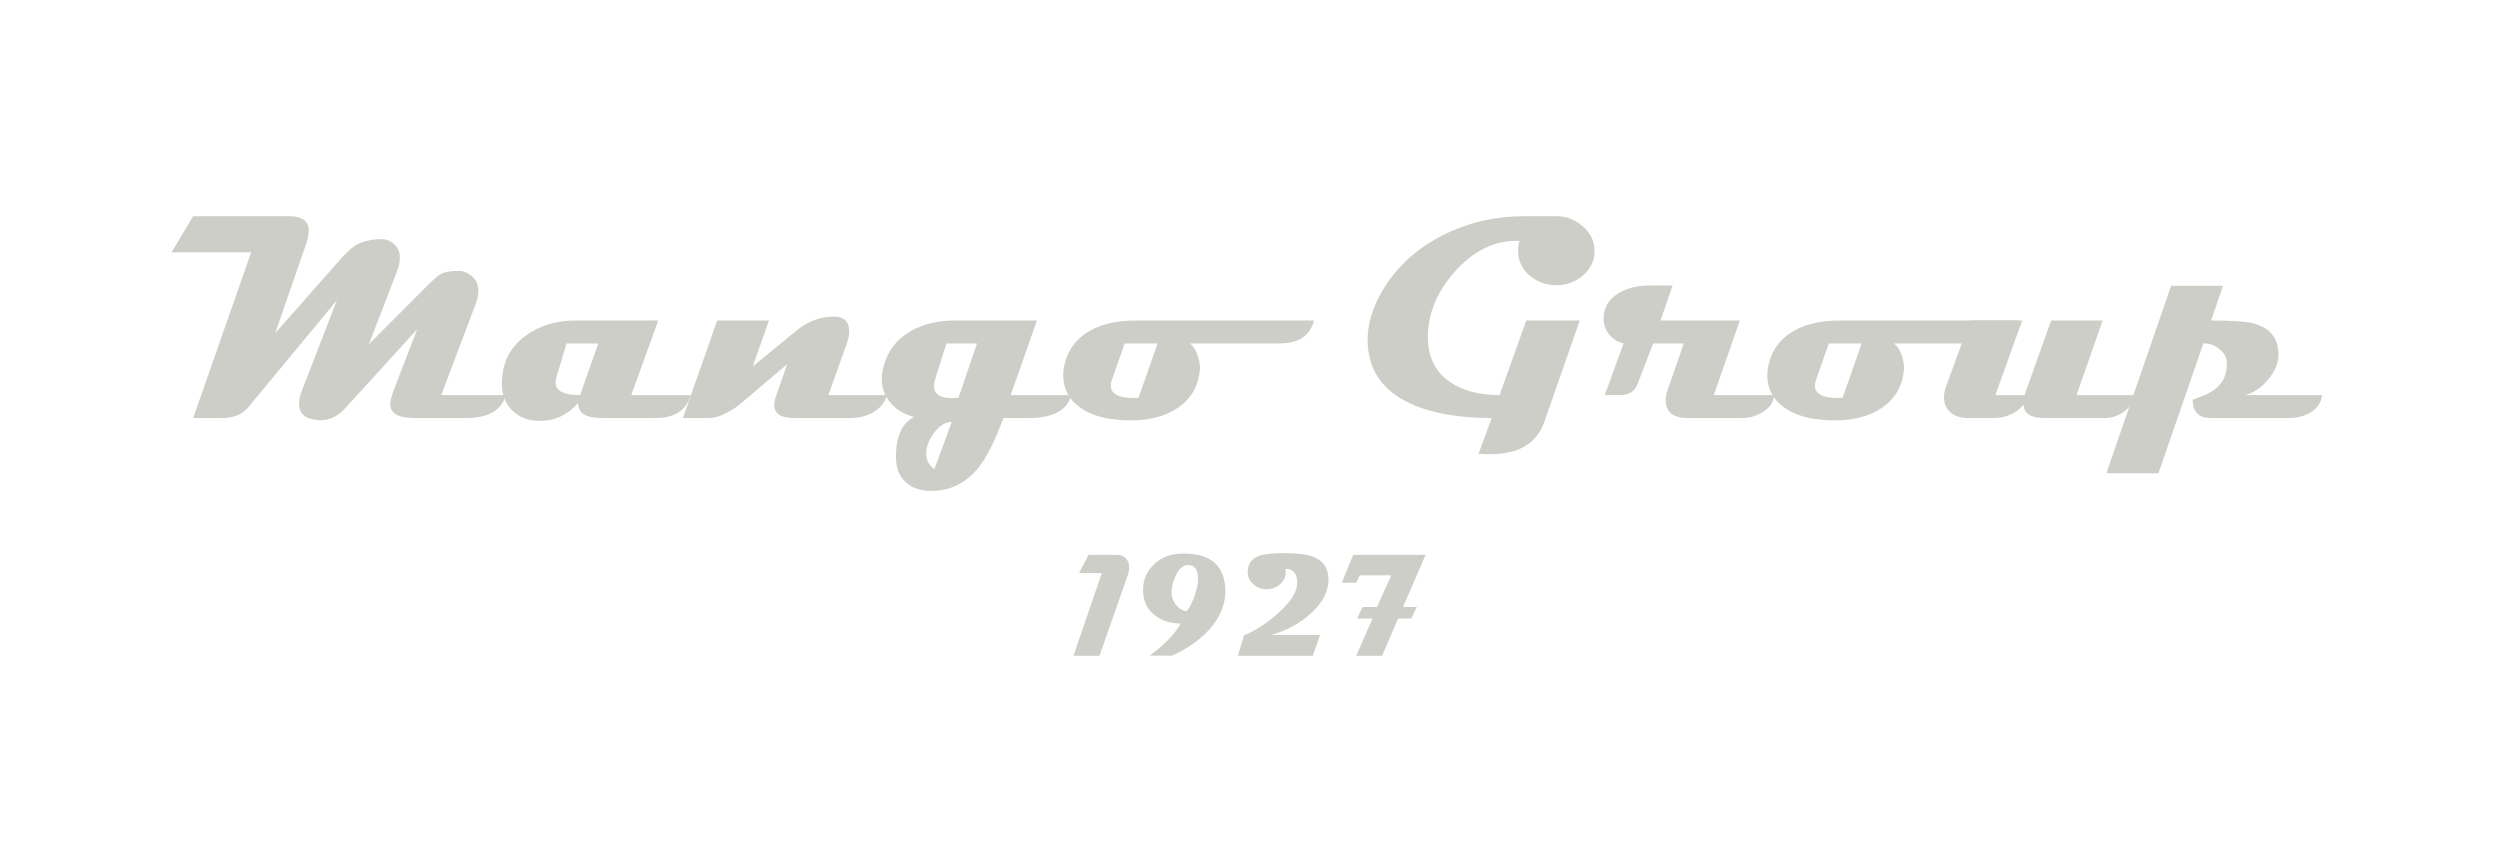
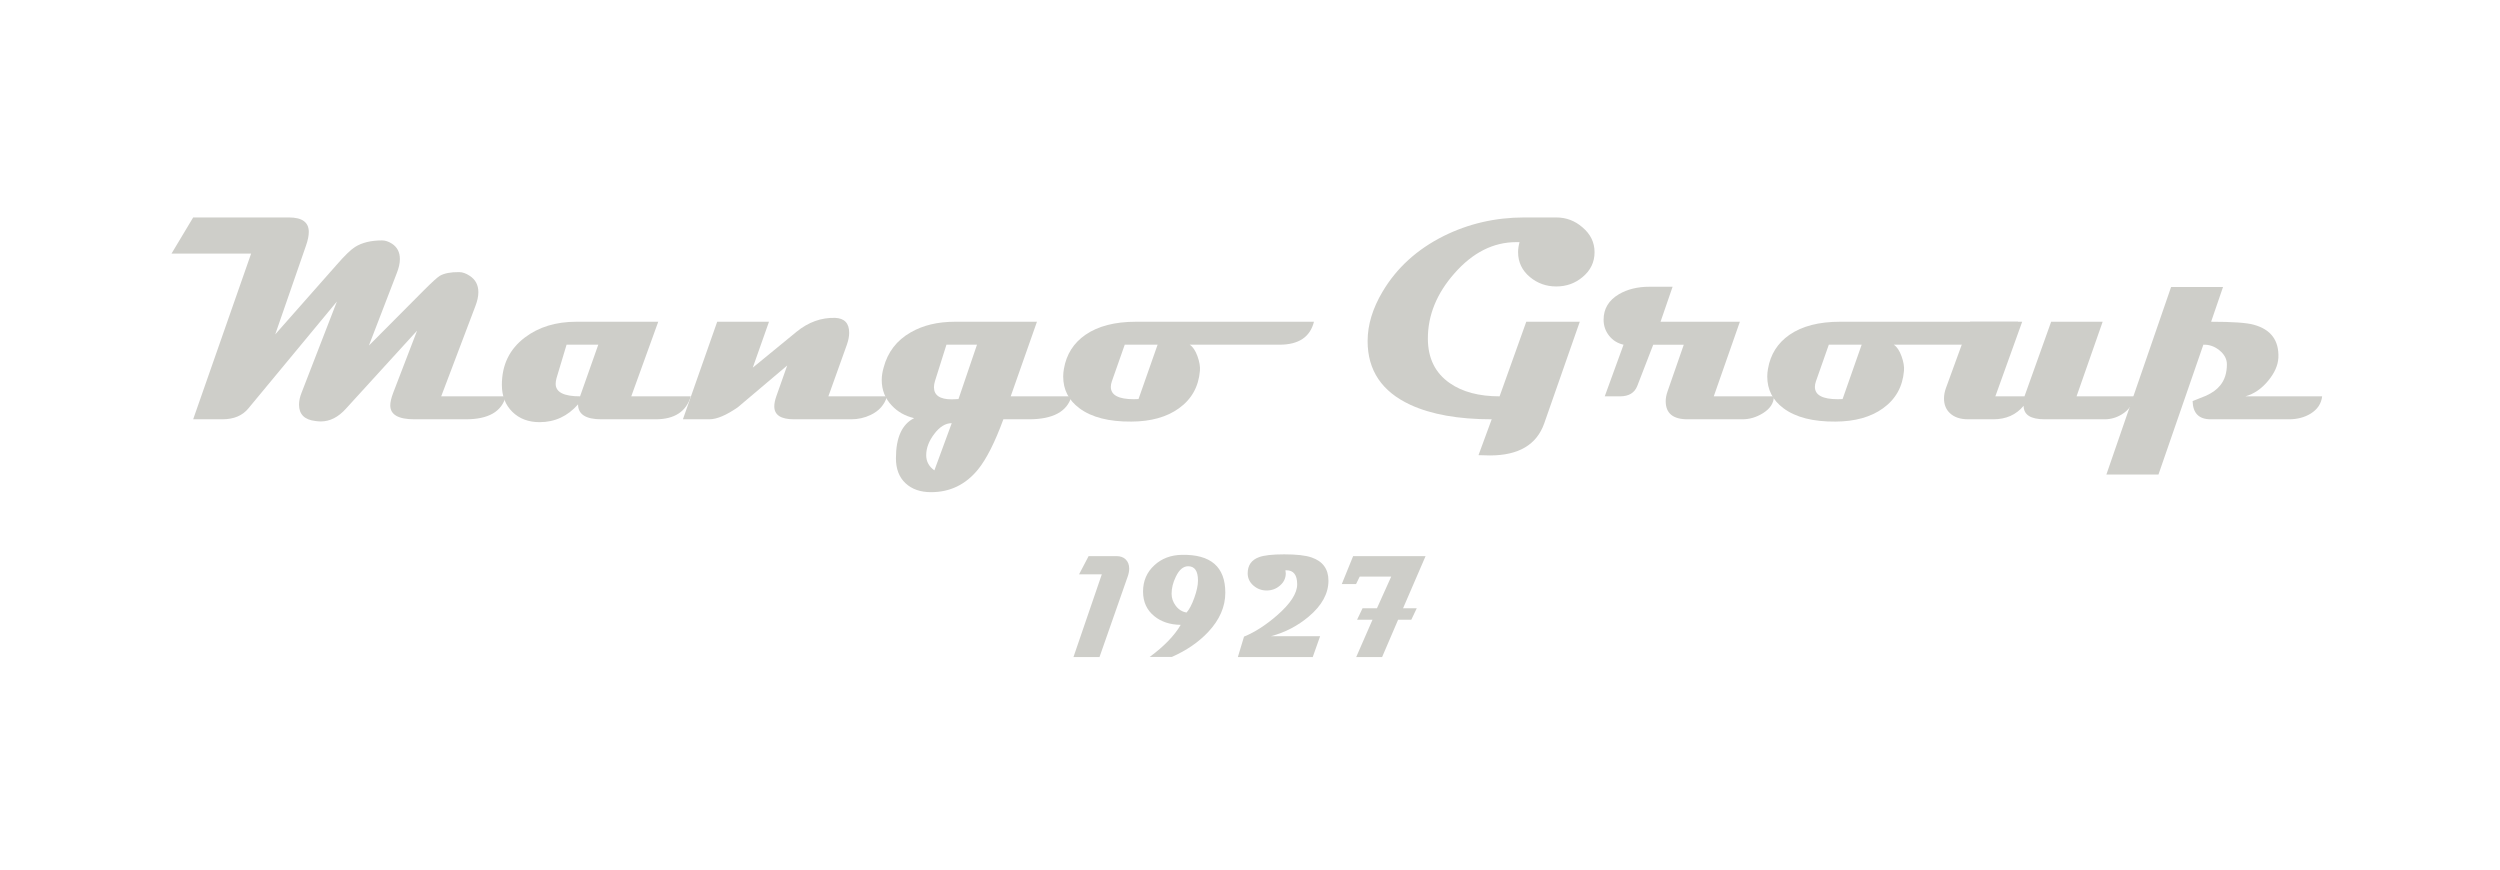
- <svg xmlns="http://www.w3.org/2000/svg" version="1.1" id="Layer_1" x="0px" y="0px" width="173px" height="60px" viewBox="0 0 600 200.901" style="enable-background:new 0 0 600 200.901;" xml:space="preserve">
+ <svg xmlns="http://www.w3.org/2000/svg" version="1.1" id="Layer_1" x="0px" y="0px" width="230px" height="80px" viewBox="0 0 600 200.901" style="enable-background:new 0 0 600 200.901;" xml:space="preserve">
  <g>
    <path style="fill:#CECEC9;" d="M121.379,91.224c-0.964,3.673-4.155,5.509-9.571,5.509h-12.36c-3.856,0-5.784-1.113-5.784-3.339   c0-0.78,0.241-1.802,0.723-3.064l5.715-14.873L83.026,94.185c-1.836,2.043-3.845,3.064-6.025,3.064   c-0.413,0-0.85-0.035-1.309-0.104c-2.616-0.298-3.925-1.606-3.925-3.925c0-0.895,0.207-1.859,0.62-2.892l8.47-21.862L59.614,94.116   c-1.423,1.745-3.512,2.617-6.266,2.617h-6.989l13.909-39.765H41.161l5.199-8.676h22.999c3.167,0,4.751,1.16,4.751,3.478   c0,0.895-0.218,1.974-0.654,3.236l-7.402,21.346l14.804-16.767c1.882-2.157,3.328-3.558,4.338-4.2   c1.675-1.056,3.844-1.584,6.507-1.584c0.758,0,1.549,0.264,2.376,0.792c1.262,0.826,1.894,2.054,1.894,3.684   c0,1.01-0.253,2.146-0.758,3.409l-6.679,17.352l13.255-13.324c1.882-1.882,3.133-3.018,3.752-3.409   c1.079-0.62,2.628-0.917,4.648-0.895c0.803,0,1.653,0.298,2.548,0.895c1.377,0.895,2.066,2.204,2.066,3.925   c0,0.987-0.23,2.078-0.689,3.271l-8.228,21.724H121.379z" />
    <path style="fill:#CECEC9;" d="M165.792,91.224c-1.102,3.673-3.914,5.509-8.435,5.509h-13.048c-3.718,0-5.578-1.193-5.578-3.581   c-2.502,2.846-5.578,4.269-9.227,4.269c-2.685,0-4.866-0.826-6.542-2.479c-1.675-1.652-2.513-3.81-2.513-6.472   c0-4.797,1.836-8.584,5.509-11.362c3.328-2.524,7.448-3.787,12.36-3.787h19.659l-6.473,17.903H165.792z M143.586,78.83h-7.609   l-2.41,8.022c-0.138,0.505-0.207,0.964-0.207,1.377c0,1.997,1.951,2.995,5.853,2.995L143.586,78.83z" />
    <path style="fill:#CECEC9;" d="M212.891,91.224c-0.597,2.02-1.917,3.512-3.959,4.476c-1.446,0.688-2.995,1.033-4.648,1.033h-13.737   c-3.145,0-4.717-1.033-4.717-3.099c0-0.688,0.16-1.492,0.482-2.41l2.617-7.402l-11.844,10.019   c-2.777,1.928-5.061,2.892-6.851,2.892h-6.335l8.229-23.412h12.429l-3.891,11.017l10.501-8.607c2.846-2.318,5.933-3.431,9.261-3.34   c2.249,0.092,3.374,1.286,3.374,3.581c0,0.85-0.184,1.802-0.551,2.858l-4.441,12.394H212.891z" />
    <path style="fill:#CECEC9;" d="M257.166,91.224c-1.056,3.673-4.464,5.509-10.226,5.509h-6.128   c-2.043,5.554-4.075,9.571-6.094,12.05c-2.96,3.626-6.713,5.44-11.258,5.44c-2.571,0-4.62-0.718-6.146-2.152   c-1.527-1.435-2.29-3.426-2.29-5.973c0-4.981,1.457-8.194,4.373-9.64c-2.158-0.504-3.937-1.503-5.337-2.995   c-1.629-1.699-2.444-3.753-2.444-6.163c0-0.941,0.15-1.928,0.448-2.961c0.986-3.741,3.156-6.564,6.507-8.469   c2.938-1.698,6.473-2.548,10.604-2.548h19.693l-6.3,17.903H257.166z M228.418,97.663c-1.492,0-2.887,0.854-4.183,2.565   c-1.297,1.709-1.945,3.414-1.945,5.112c0,1.515,0.654,2.731,1.962,3.65L228.418,97.663z M234.478,78.83h-7.333l-2.754,8.745   c-0.161,0.528-0.241,1.01-0.241,1.446c0,1.951,1.423,2.926,4.269,2.926c0.184,0,0.453-0.011,0.809-0.034   c0.355-0.023,0.625-0.035,0.809-0.035L234.478,78.83z" />
    <path style="fill:#CECEC9;" d="M315.35,73.321c-0.918,3.673-3.672,5.509-8.262,5.509h-21.553c0.758,0.505,1.377,1.429,1.859,2.771   s0.677,2.508,0.585,3.495c-0.322,3.833-2.009,6.84-5.061,9.02c-2.916,2.089-6.703,3.145-11.362,3.167   c-5.417,0.046-9.583-1.021-12.498-3.202c-2.593-1.928-3.89-4.464-3.89-7.609c0-0.62,0.057-1.239,0.172-1.859   c0.597-3.465,2.318-6.185,5.165-8.159c3.029-2.088,7.069-3.133,12.119-3.133H315.35z M277.823,78.83h-7.884l-3.099,8.813   c-0.161,0.459-0.241,0.896-0.241,1.309c0,1.974,1.836,2.961,5.508,2.961c0.436,0,0.814-0.012,1.136-0.035L277.823,78.83z" />
    <path style="fill:#CECEC9;" d="M382.693,56.624c0,2.387-0.953,4.373-2.857,5.956c-1.791,1.515-3.902,2.272-6.336,2.272   c-2.41,0-4.521-0.757-6.334-2.272c-1.883-1.583-2.824-3.569-2.824-5.956c0-0.734,0.115-1.538,0.346-2.41h-0.758   c-5.533,0-10.49,2.502-14.873,7.505c-4.248,4.82-6.369,10.031-6.369,15.631c0,4.706,1.756,8.275,5.268,10.707   c3.029,2.112,7.012,3.167,11.945,3.167l6.404-17.903h12.842c-1.883,5.44-4.729,13.577-8.539,24.41   c-1.813,5.118-6.15,7.678-13.014,7.678c-0.803,0-1.721-0.023-2.754-0.069l3.168-8.607c-7.988,0-14.494-1.159-19.521-3.478   c-6.84-3.167-10.26-8.263-10.26-15.286c0-3.902,1.205-7.872,3.615-11.912c3.373-5.669,8.24-10.099,14.598-13.29   c5.99-2.983,12.451-4.476,19.383-4.476h7.678c2.387,0,4.488,0.792,6.301,2.376C381.729,52.297,382.693,54.282,382.693,56.624z" />
    <path style="fill:#CECEC9;" d="M425.729,91.224c0,1.607-0.883,2.961-2.65,4.063c-1.563,0.964-3.191,1.446-4.889,1.446h-13.188   c-3.488,0-5.232-1.446-5.232-4.338c0-0.734,0.148-1.526,0.447-2.375l3.891-11.189h-7.334l-3.82,9.881   c-0.643,1.676-2.031,2.513-4.166,2.513h-3.65l4.51-12.394c-1.422-0.321-2.576-1.038-3.459-2.152   c-0.883-1.113-1.326-2.393-1.326-3.839c0-2.639,1.229-4.682,3.684-6.128c2.043-1.193,4.477-1.79,7.299-1.79h5.578l-2.893,8.4   h19.039l-6.266,17.903H425.729z" />
    <path style="fill:#CECEC9;" d="M484.326,73.321c-0.918,3.673-3.672,5.509-8.262,5.509h-21.553c0.758,0.505,1.377,1.429,1.859,2.771   s0.676,2.508,0.584,3.495c-0.32,3.833-2.008,6.84-5.061,9.02c-2.914,2.089-6.701,3.145-11.361,3.167   c-5.418,0.046-9.582-1.021-12.498-3.202c-2.594-1.928-3.891-4.464-3.891-7.609c0-0.62,0.059-1.239,0.174-1.859   c0.596-3.465,2.316-6.185,5.164-8.159c3.029-2.088,7.068-3.133,12.119-3.133H484.326z M446.799,78.83h-7.883l-3.1,8.813   c-0.16,0.459-0.24,0.896-0.24,1.309c0,1.974,1.836,2.961,5.508,2.961c0.436,0,0.814-0.012,1.137-0.035L446.799,78.83z" />
    <path style="fill:#CECEC9;" d="M512.387,91.224c-0.482,1.906-1.539,3.352-3.168,4.338c-1.285,0.78-2.65,1.17-4.096,1.17H490.73   c-3.373,0-5.061-1.079-5.061-3.236c-1.791,2.158-4.213,3.236-7.264,3.236h-6.061c-1.859,0-3.305-0.482-4.338-1.446   c-0.963-0.896-1.445-2.077-1.445-3.546c0-0.826,0.16-1.675,0.482-2.548l5.783-15.872h12.498l-6.439,17.903h6.99l6.402-17.903   h12.361l-6.266,17.903H512.387z" />
    <path style="fill:#CECEC9;" d="M557.316,91.224c-0.207,1.768-1.137,3.156-2.789,4.166c-1.469,0.895-3.203,1.343-5.199,1.343   h-18.764c-2.822,0-4.27-1.458-4.338-4.373c1.055-0.436,2.123-0.861,3.201-1.274c1.516-0.688,2.662-1.526,3.443-2.513   c1.057-1.308,1.584-2.983,1.584-5.026c0-1.262-0.586-2.376-1.756-3.34s-2.467-1.423-3.891-1.377l-10.775,31.158h-12.498   l15.527-44.998h12.463l-2.857,8.332c5.164,0,8.584,0.241,10.26,0.723c4.086,1.125,6.047,3.753,5.887,7.884   c-0.092,1.836-0.906,3.684-2.443,5.543c-1.584,1.928-3.408,3.179-5.475,3.752H557.316z" />
  </g>
  <g>
    <path style="fill:#CECEC9;" d="M270.646,134.481l-6.765,19.314h-6.249l6.8-19.848h-5.457l2.29-4.373h6.73   c0.896,0,1.612,0.258,2.152,0.775c0.574,0.551,0.861,1.291,0.861,2.221C271.007,133.155,270.887,133.792,270.646,134.481z" />
    <path style="fill:#CECEC9;" d="M294.075,138.354c0,3.363-1.371,6.507-4.115,9.434c-2.294,2.433-5.198,4.425-8.709,5.974h-5.319   c3.466-2.559,5.944-5.124,7.437-7.695c-2.56-0.035-4.671-0.729-6.335-2.083c-1.802-1.458-2.703-3.426-2.703-5.905   c0-2.559,0.913-4.67,2.737-6.335c1.756-1.606,3.936-2.433,6.541-2.479C290.586,129.116,294.075,132.146,294.075,138.354z    M287.516,135.428c0-2.284-0.786-3.426-2.358-3.426c-1.17,0-2.158,0.838-2.96,2.513c-0.678,1.389-1.016,2.749-1.016,4.08   c0,1.033,0.327,1.991,0.981,2.875c0.7,0.93,1.572,1.475,2.617,1.636c0.654-0.734,1.268-1.899,1.842-3.495   C287.217,137.97,287.516,136.575,287.516,135.428z" />
    <path style="fill:#CECEC9;" d="M318.828,135.462c0,3.087-1.572,5.957-4.717,8.607c-2.65,2.238-5.67,3.81-9.055,4.717h11.775   l-1.773,5.009h-17.972l1.48-4.906c2.57-1.044,5.205-2.737,7.902-5.078c3.236-2.812,4.854-5.302,4.854-7.471   c0-2.249-0.865-3.374-2.6-3.374H308.5c0.057,0.322,0.086,0.568,0.086,0.74c0,1.171-0.477,2.158-1.43,2.961   c-0.895,0.769-1.951,1.153-3.166,1.153c-1.195,0-2.238-0.384-3.133-1.153c-0.941-0.803-1.412-1.79-1.412-2.961   c0-1.916,0.896-3.208,2.686-3.873c1.205-0.459,3.225-0.688,6.059-0.688c2.961,0,5.152,0.247,6.576,0.74   C317.475,130.814,318.828,132.673,318.828,135.462z" />
    <path style="fill:#CECEC9;" d="M342.137,129.575l-5.404,12.515h3.287l-1.309,2.754h-3.166l-3.84,8.952h-6.215l3.908-8.952h-3.701   l1.309-2.754h3.461l3.426-7.609h-7.559l-0.877,1.79h-3.426l2.719-6.696H342.137z" />
  </g>
</svg>
